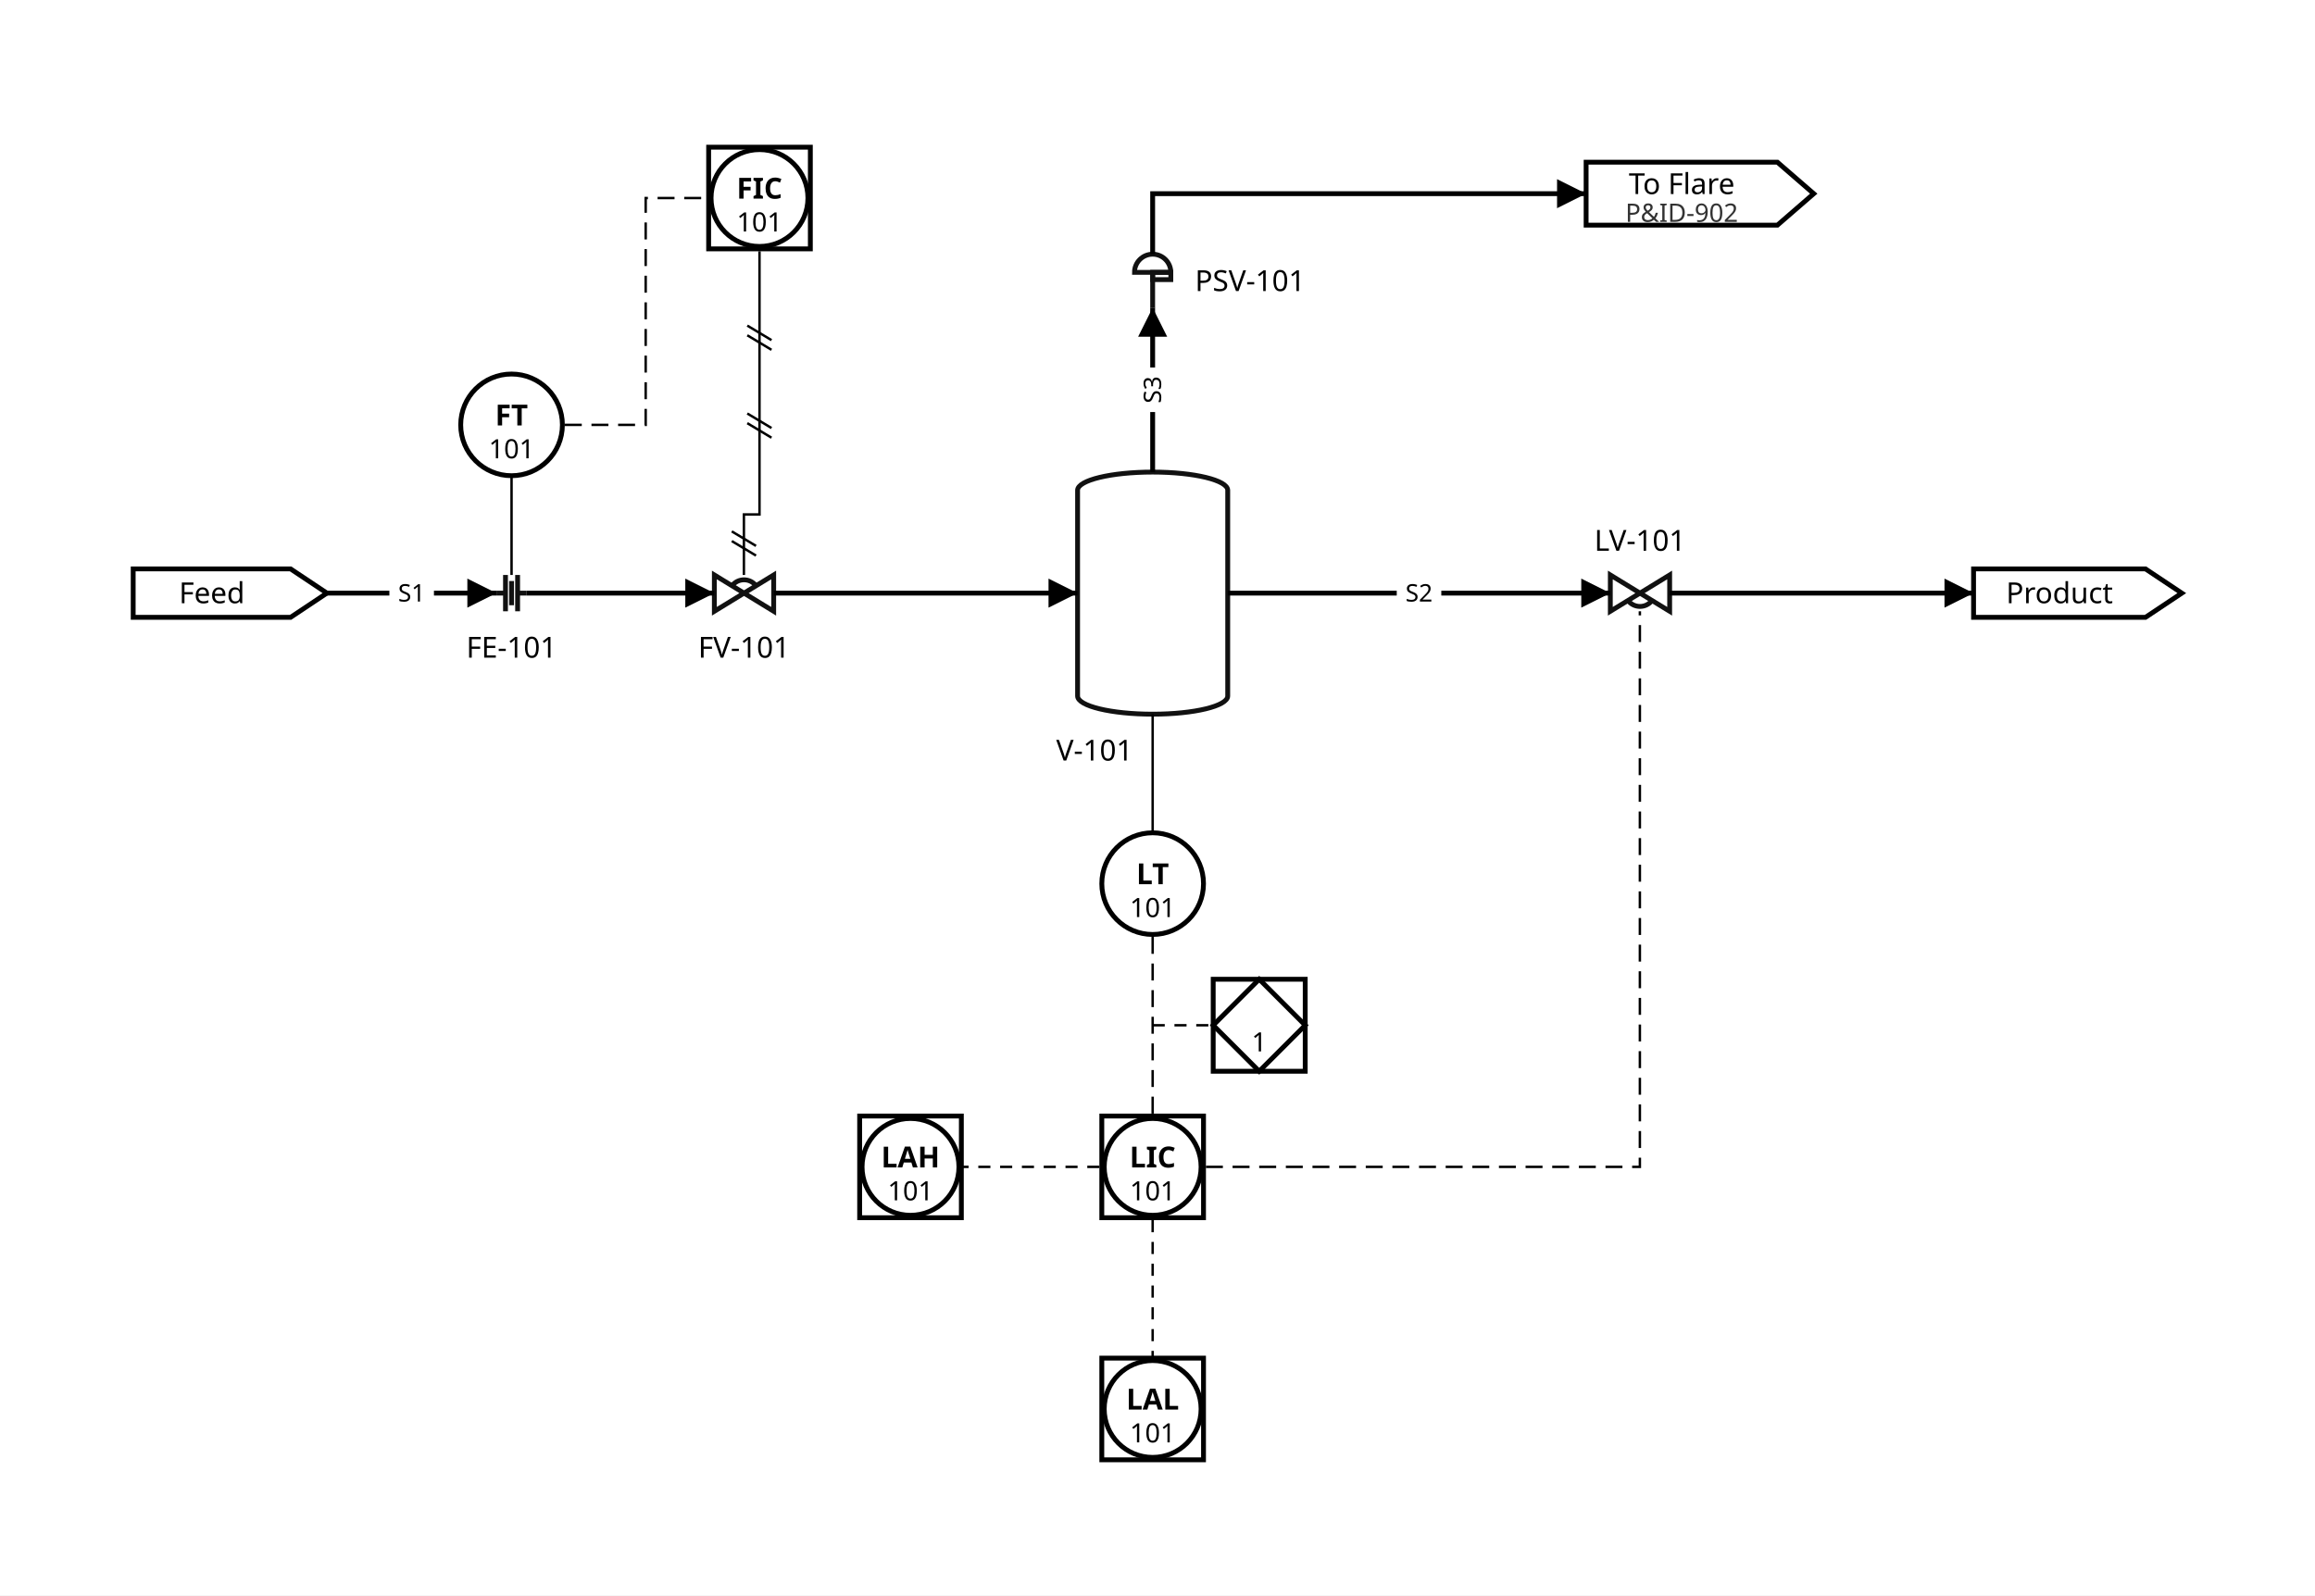
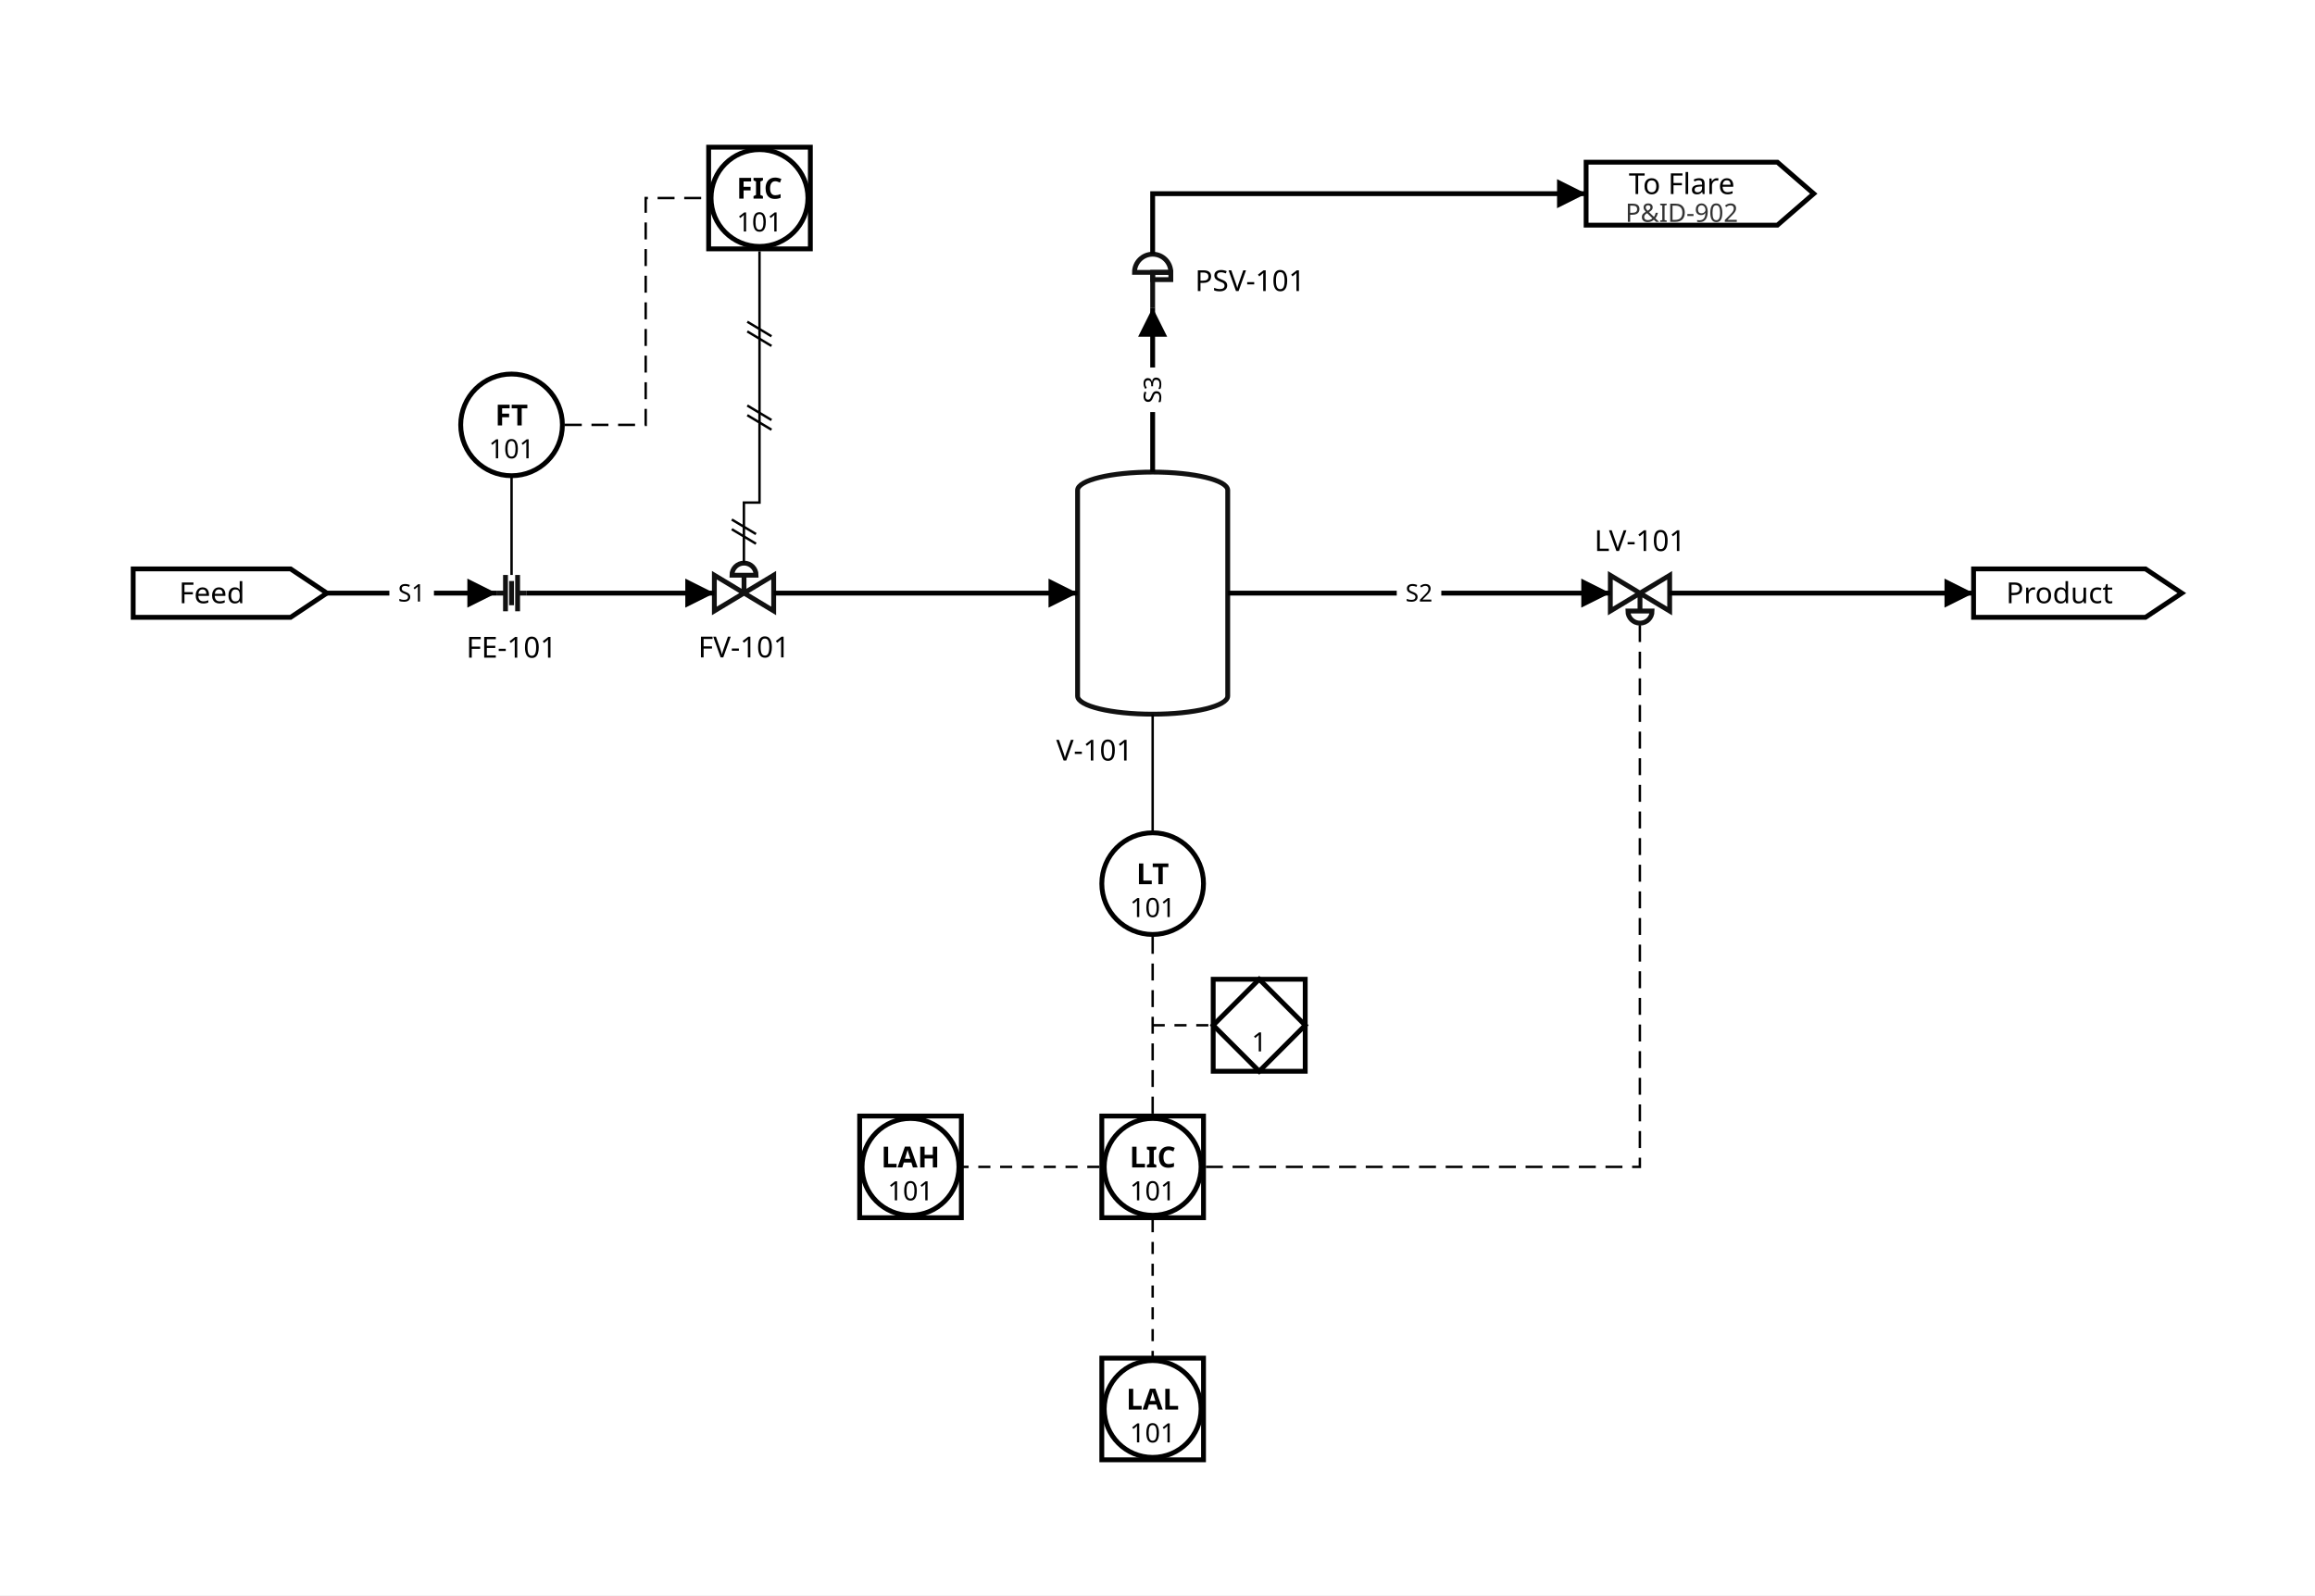
<svg xmlns="http://www.w3.org/2000/svg" width="956" height="659" viewBox="-25.0 -50.0 956.0 659.0">
  <rect x="-25.0" y="-50.0" width="956.0" height="659.0" fill="white" />
  <defs>
    <marker id="arrow_black" viewBox="0 0 10 10" refX="10" refY="5" markerWidth="12" markerHeight="12" markerUnits="userSpaceOnUse" orient="auto-start-reverse">
      <path d="M 0 0 L 10 5 L 0 10 z" fill="black" />
    </marker>
    <symbol id="sym_fitting_orifice" viewBox="0 0 12.5 15.0" overflow="visible">
      <g transform="scale(0.25)">
        <path d="M 0.0 30.0 L 15.0 30.0 M 15.0 0.0 L 15.0 60.0 M 25.0 10.0 L 25.0 50.0 M 35.0 0.0 L 35.0 60.0 M 35.0 30.0 L 50.0 30.0" fill="none" stroke="#111" stroke-width="8.0" />
      </g>
    </symbol>
    <symbol id="sym_instrument" viewBox="0 0 44.0 44.0" overflow="visible">
      <circle cx="22" cy="22" r="21" fill="white" stroke="black" stroke-width="2" />
    </symbol>
    <symbol id="sym_instrument_logic" viewBox="0 0 40.0 40.0" overflow="visible">
      <rect x="1" y="1" width="38" height="38" fill="white" stroke="black" stroke-width="2" />
      <polygon points="20,1 39,20 20,39 1,20" fill="none" stroke="black" stroke-width="2" />
    </symbol>
    <symbol id="sym_instrument_shared" viewBox="0 0 44.0 44.0" overflow="visible">
      <rect x="1" y="1" width="42" height="42" fill="white" stroke="black" stroke-width="2" />
      <circle cx="22" cy="22" r="20" fill="none" stroke="black" stroke-width="2" />
    </symbol>
-     <symbol id="sym_valve_control" viewBox="0 0 24.5 15.0" overflow="visible">
+     <symbol id="sym_valve_control" viewBox="0 0 24.5 19.8" overflow="visible">
      <g transform="scale(0.25)">
-         <path d="M 0.0 60.0 L 0.0 0.0 L 98.0 60.0 L 98.0 0.0 Z" fill="none" stroke="#111" stroke-width="8.0" />
-         <path d="M 29.0 18.0 A 25.0 25.0 0.0 0 1 69.0 18.0" fill="none" stroke="#111" stroke-width="8.0" />
+         <path d="M 0.0 79.0 L 0.0 20.0 L 98.0 79.0 L 98.0 20.0 Z M 29.0 20.0 A 20.0 20.0 0.0 0 1 49.0 0.0 A 20.0 20.0 0.0 0 1 69.0 20.0 Z M 49.0 20.0 L 49.0 49.0" fill="none" stroke="#111" stroke-width="8.0" />
      </g>
    </symbol>
    <symbol id="sym_valve_relief" viewBox="0 0 15.0 22.1" overflow="visible">
      <g transform="scale(0.375)">
        <path d="M 0.0 20.0 A 20.0 20.0 0.0 0 1 20.0 0.0 A 20.0 20.0 0.0 0 1 40.0 20.0 Z M 20.0 20.0 L 20.0 59.0" fill="none" stroke="#111" stroke-width="5.333" />
        <rect x="20.0" y="20.0" width="20.0" height="8.0" fill="none" stroke="#111" stroke-width="5.333" />
      </g>
    </symbol>
    <symbol id="sym_vessel" viewBox="0 0 62.0 100.0" overflow="visible">
      <path d="M 0 7.5 A 31 7.5 0 0 1 31 0 A 31 7.5 0 0 1 62 7.5 L 62 92.5 A 31 7.5 0 0 1 31 100 A 31 7.5 0 0 1 0 92.5 Z" fill="none" stroke="#111" stroke-width="2" />
    </symbol>
  </defs>
  <g id="units">
    <polygon points="30.0,185.0 95.0,185.0 110.0,195.0 95.0,205.0 30.0,205.0" fill="transparent" stroke="black" stroke-width="2" />
    <text x="62.5" y="195.0" font-family="sans-serif" font-size="12" text-anchor="middle" dominant-baseline="middle">Feed</text>
-     <use href="#sym_valve_control" x="270" y="187.5" width="24.5" height="15.0" />
+     <use href="#sym_valve_control" x="270" y="182.6" width="24.5" height="19.8" />
    <use href="#sym_vessel" x="420" y="145" width="62.0" height="100.0" />
    <use href="#sym_fitting_orifice" x="180" y="187.5" width="12.5" height="15.0" />
-     <use href="#sym_valve_control" x="640" y="187.5" width="24.5" height="15.0" transform="translate(0, 390) scale(1, -1)" />
+     <use href="#sym_valve_control" x="640" y="187.6" width="24.5" height="19.8" transform="translate(0, 395) scale(1, -1)" />
    <polygon points="790.0,185.0 861.0,185.0 876.0,195.0 861.0,205.0 790.0,205.0" fill="transparent" stroke="black" stroke-width="2" />
    <text x="825.5" y="195.0" font-family="sans-serif" font-size="12" text-anchor="middle" dominant-baseline="middle">Product</text>
    <use href="#sym_valve_relief" x="443.5" y="55" width="15.0" height="22.1" />
    <polygon points="630,17 709.0,17 724.0,30 709.0,43 630,43" fill="transparent" stroke="black" stroke-width="2" />
    <text x="669.5" y="26" font-family="sans-serif" font-size="12" text-anchor="middle" dominant-baseline="middle">To Flare</text>
    <text x="669.5" y="38" font-family="sans-serif" font-size="10.5" text-anchor="middle" dominant-baseline="middle" fill="#333">P&amp;ID-902</text>
  </g>
  <g id="streams">
    <path d="M 110.0,195.0 L 180.0,195.0" fill="none" stroke="black" stroke-width="2" marker-end="url(#arrow_black)" />
    <path d="M 192.5,195.0 L 270.0,195.0" fill="none" stroke="black" stroke-width="2" marker-end="url(#arrow_black)" />
    <path d="M 294.5,195.0 L 420.0,195.0" fill="none" stroke="black" stroke-width="2" marker-end="url(#arrow_black)" />
    <path d="M 482.0,195.0 L 640.0,195.0" fill="none" stroke="black" stroke-width="2" marker-end="url(#arrow_black)" />
    <path d="M 664.5,195.0 L 790.0,195.0" fill="none" stroke="black" stroke-width="2" marker-end="url(#arrow_black)" />
    <path d="M 451.0,145.0 L 451.0,77.1" fill="none" stroke="black" stroke-width="2" marker-end="url(#arrow_black)" />
    <path d="M 451.0,55.0 L 451.0,30.0 L 630,30.0" fill="none" stroke="black" stroke-width="2" marker-end="url(#arrow_black)" />
    <path d="M 208.25,125.5 L 241.644,125.5 L 241.644,31.803 L 266.644,31.803" fill="none" stroke="black" stroke-width="1" stroke-dasharray="7,4" />
-     <path d="M 288.644,53.803 L 288.644,162.5 L 282.2,162.5 L 282.2,187.5" fill="none" stroke="black" stroke-width="1" />
-     <line x1="283.6" y1="84.5" x2="293.6" y2="90.5" stroke="black" stroke-width="1" />
-     <line x1="283.6" y1="88.5" x2="293.6" y2="94.5" stroke="black" stroke-width="1" />
-     <line x1="283.6" y1="120.8" x2="293.6" y2="126.8" stroke="black" stroke-width="1" />
-     <line x1="283.6" y1="124.8" x2="293.6" y2="130.8" stroke="black" stroke-width="1" />
-     <line x1="277.2" y1="169.5" x2="287.2" y2="175.5" stroke="black" stroke-width="1" />
-     <line x1="277.2" y1="173.5" x2="287.2" y2="179.5" stroke="black" stroke-width="1" />
+     <path d="M 288.644,53.803 L 288.644,157.6 L 282.2,157.6 L 282.2,182.6" fill="none" stroke="black" stroke-width="1" />
+     <line x1="283.6" y1="82.9" x2="293.6" y2="88.9" stroke="black" stroke-width="1" />
+     <line x1="283.6" y1="86.9" x2="293.6" y2="92.9" stroke="black" stroke-width="1" />
+     <line x1="283.6" y1="117.5" x2="293.6" y2="123.5" stroke="black" stroke-width="1" />
+     <line x1="283.6" y1="121.5" x2="293.6" y2="127.5" stroke="black" stroke-width="1" />
+     <line x1="277.2" y1="164.6" x2="287.2" y2="170.6" stroke="black" stroke-width="1" />
+     <line x1="277.2" y1="168.6" x2="287.2" y2="174.6" stroke="black" stroke-width="1" />
    <path d="M 451.0,337.0 L 451.0,410.0" fill="none" stroke="black" stroke-width="1" stroke-dasharray="7,4" />
-     <path d="M 473.0,432.0 L 652.2,432.0 L 652.2,202.5" fill="none" stroke="black" stroke-width="1" stroke-dasharray="7,4" />
+     <path d="M 473.0,432.0 L 652.2,432.0 L 652.2,207.4" fill="none" stroke="black" stroke-width="1" stroke-dasharray="7,4" />
    <rect x="135.8" y="188.5" width="18.4" height="13.0" fill="white" />
    <text x="145.0" y="195.0" font-family="sans-serif" font-size="10" text-anchor="middle" dominant-baseline="middle" fill="black">S1</text>
    <rect x="551.8" y="188.5" width="18.4" height="13.0" fill="white" />
    <text x="561.0" y="195.0" font-family="sans-serif" font-size="10" text-anchor="middle" dominant-baseline="middle" fill="black">S2</text>
    <rect x="444.5" y="101.8" width="13.0" height="18.4" fill="white" />
    <text x="451.0" y="111.0" font-family="sans-serif" font-size="10" text-anchor="middle" dominant-baseline="middle" fill="black" transform="rotate(-90, 451.0, 111.0)">S3</text>
  </g>
  <g id="instrument_taps">
    <line x1="186.25" y1="187.5" x2="186.25" y2="125.5" stroke="black" stroke-width="1" />
    <line x1="451" y1="245" x2="451" y2="315" stroke="black" stroke-width="1" />
    <line x1="429" y1="432" x2="351" y2="432" stroke="black" stroke-width="1" stroke-dasharray="5,4" />
    <line x1="451" y1="454" x2="451" y2="532" stroke="black" stroke-width="1" stroke-dasharray="5,4" />
    <line x1="451" y1="373.5" x2="495" y2="373.5" stroke="black" stroke-width="1" stroke-dasharray="5,4" />
  </g>
  <g id="instruments">
    <use href="#sym_instrument" x="164.25" y="103.5" width="44.0" height="44.0" />
    <text x="186.25" y="121.5" font-family="sans-serif" font-size="12" font-weight="bold" text-anchor="middle" dominant-baseline="middle">FT</text>
    <text x="186.25" y="135.5" font-family="sans-serif" font-size="11" text-anchor="middle" dominant-baseline="middle">101</text>
    <use href="#sym_instrument_shared" x="266.64" y="9.8" width="44.0" height="44.0" />
    <text x="288.644" y="27.803" font-family="sans-serif" font-size="12" font-weight="bold" text-anchor="middle" dominant-baseline="middle">FIC</text>
    <text x="288.644" y="41.803" font-family="sans-serif" font-size="11" text-anchor="middle" dominant-baseline="middle">101</text>
    <use href="#sym_instrument" x="429" y="293" width="44.0" height="44.0" />
    <text x="451.0" y="311.0" font-family="sans-serif" font-size="12" font-weight="bold" text-anchor="middle" dominant-baseline="middle">LT</text>
    <text x="451.0" y="325.0" font-family="sans-serif" font-size="11" text-anchor="middle" dominant-baseline="middle">101</text>
    <use href="#sym_instrument_shared" x="429" y="410" width="44.0" height="44.0" />
    <text x="451.0" y="428.0" font-family="sans-serif" font-size="12" font-weight="bold" text-anchor="middle" dominant-baseline="middle">LIC</text>
    <text x="451.0" y="442.0" font-family="sans-serif" font-size="11" text-anchor="middle" dominant-baseline="middle">101</text>
    <use href="#sym_instrument_shared" x="329" y="410" width="44.0" height="44.0" />
    <text x="351.0" y="428.0" font-family="sans-serif" font-size="12" font-weight="bold" text-anchor="middle" dominant-baseline="middle">LAH</text>
    <text x="351.0" y="442.0" font-family="sans-serif" font-size="11" text-anchor="middle" dominant-baseline="middle">101</text>
    <use href="#sym_instrument_shared" x="429" y="510" width="44.0" height="44.0" />
    <text x="451.0" y="528.0" font-family="sans-serif" font-size="12" font-weight="bold" text-anchor="middle" dominant-baseline="middle">LAL</text>
    <text x="451.0" y="542.0" font-family="sans-serif" font-size="11" text-anchor="middle" dominant-baseline="middle">101</text>
    <use href="#sym_instrument_logic" x="475" y="353.5" width="40.0" height="40.0" />
    <text x="495.0" y="380.5" font-family="sans-serif" font-size="11" text-anchor="middle" dominant-baseline="middle">1</text>
  </g>
  <g id="unit_labels">
-     <rect x="258.4" y="210.0" width="47.6" height="15.0" fill="white" />
-     <text x="282.25" y="217.5" font-family="sans-serif" font-size="12" text-anchor="middle" dominant-baseline="middle">FV-101</text>
+     <rect x="258.4" y="209.9" width="47.6" height="15.0" fill="white" />
+     <text x="282.25" y="217.4" font-family="sans-serif" font-size="12" text-anchor="middle" dominant-baseline="middle">FV-101</text>
    <rect x="406.5" y="252.5" width="41.0" height="15.0" fill="white" />
    <text x="427.0" y="260.0" font-family="sans-serif" font-size="12" text-anchor="middle" dominant-baseline="middle">V-101</text>
    <rect x="162.4" y="210.0" width="47.6" height="15.0" fill="white" />
    <text x="186.25" y="217.5" font-family="sans-serif" font-size="12" text-anchor="middle" dominant-baseline="middle">FE-101</text>
-     <rect x="628.5" y="165.5" width="47.6" height="15.0" fill="white" />
-     <text x="652.25" y="177.5" font-family="sans-serif" font-size="12" text-anchor="middle" dominant-baseline="baseline">LV-101</text>
+     <rect x="628.5" y="165.6" width="47.6" height="15.0" fill="white" />
+     <text x="652.25" y="177.6" font-family="sans-serif" font-size="12" text-anchor="middle" dominant-baseline="baseline">LV-101</text>
    <rect x="468.5" y="58.5" width="54.2" height="15.0" fill="white" />
    <text x="468.5" y="66.05" font-family="sans-serif" font-size="12" text-anchor="start" dominant-baseline="middle">PSV-101</text>
  </g>
</svg>
